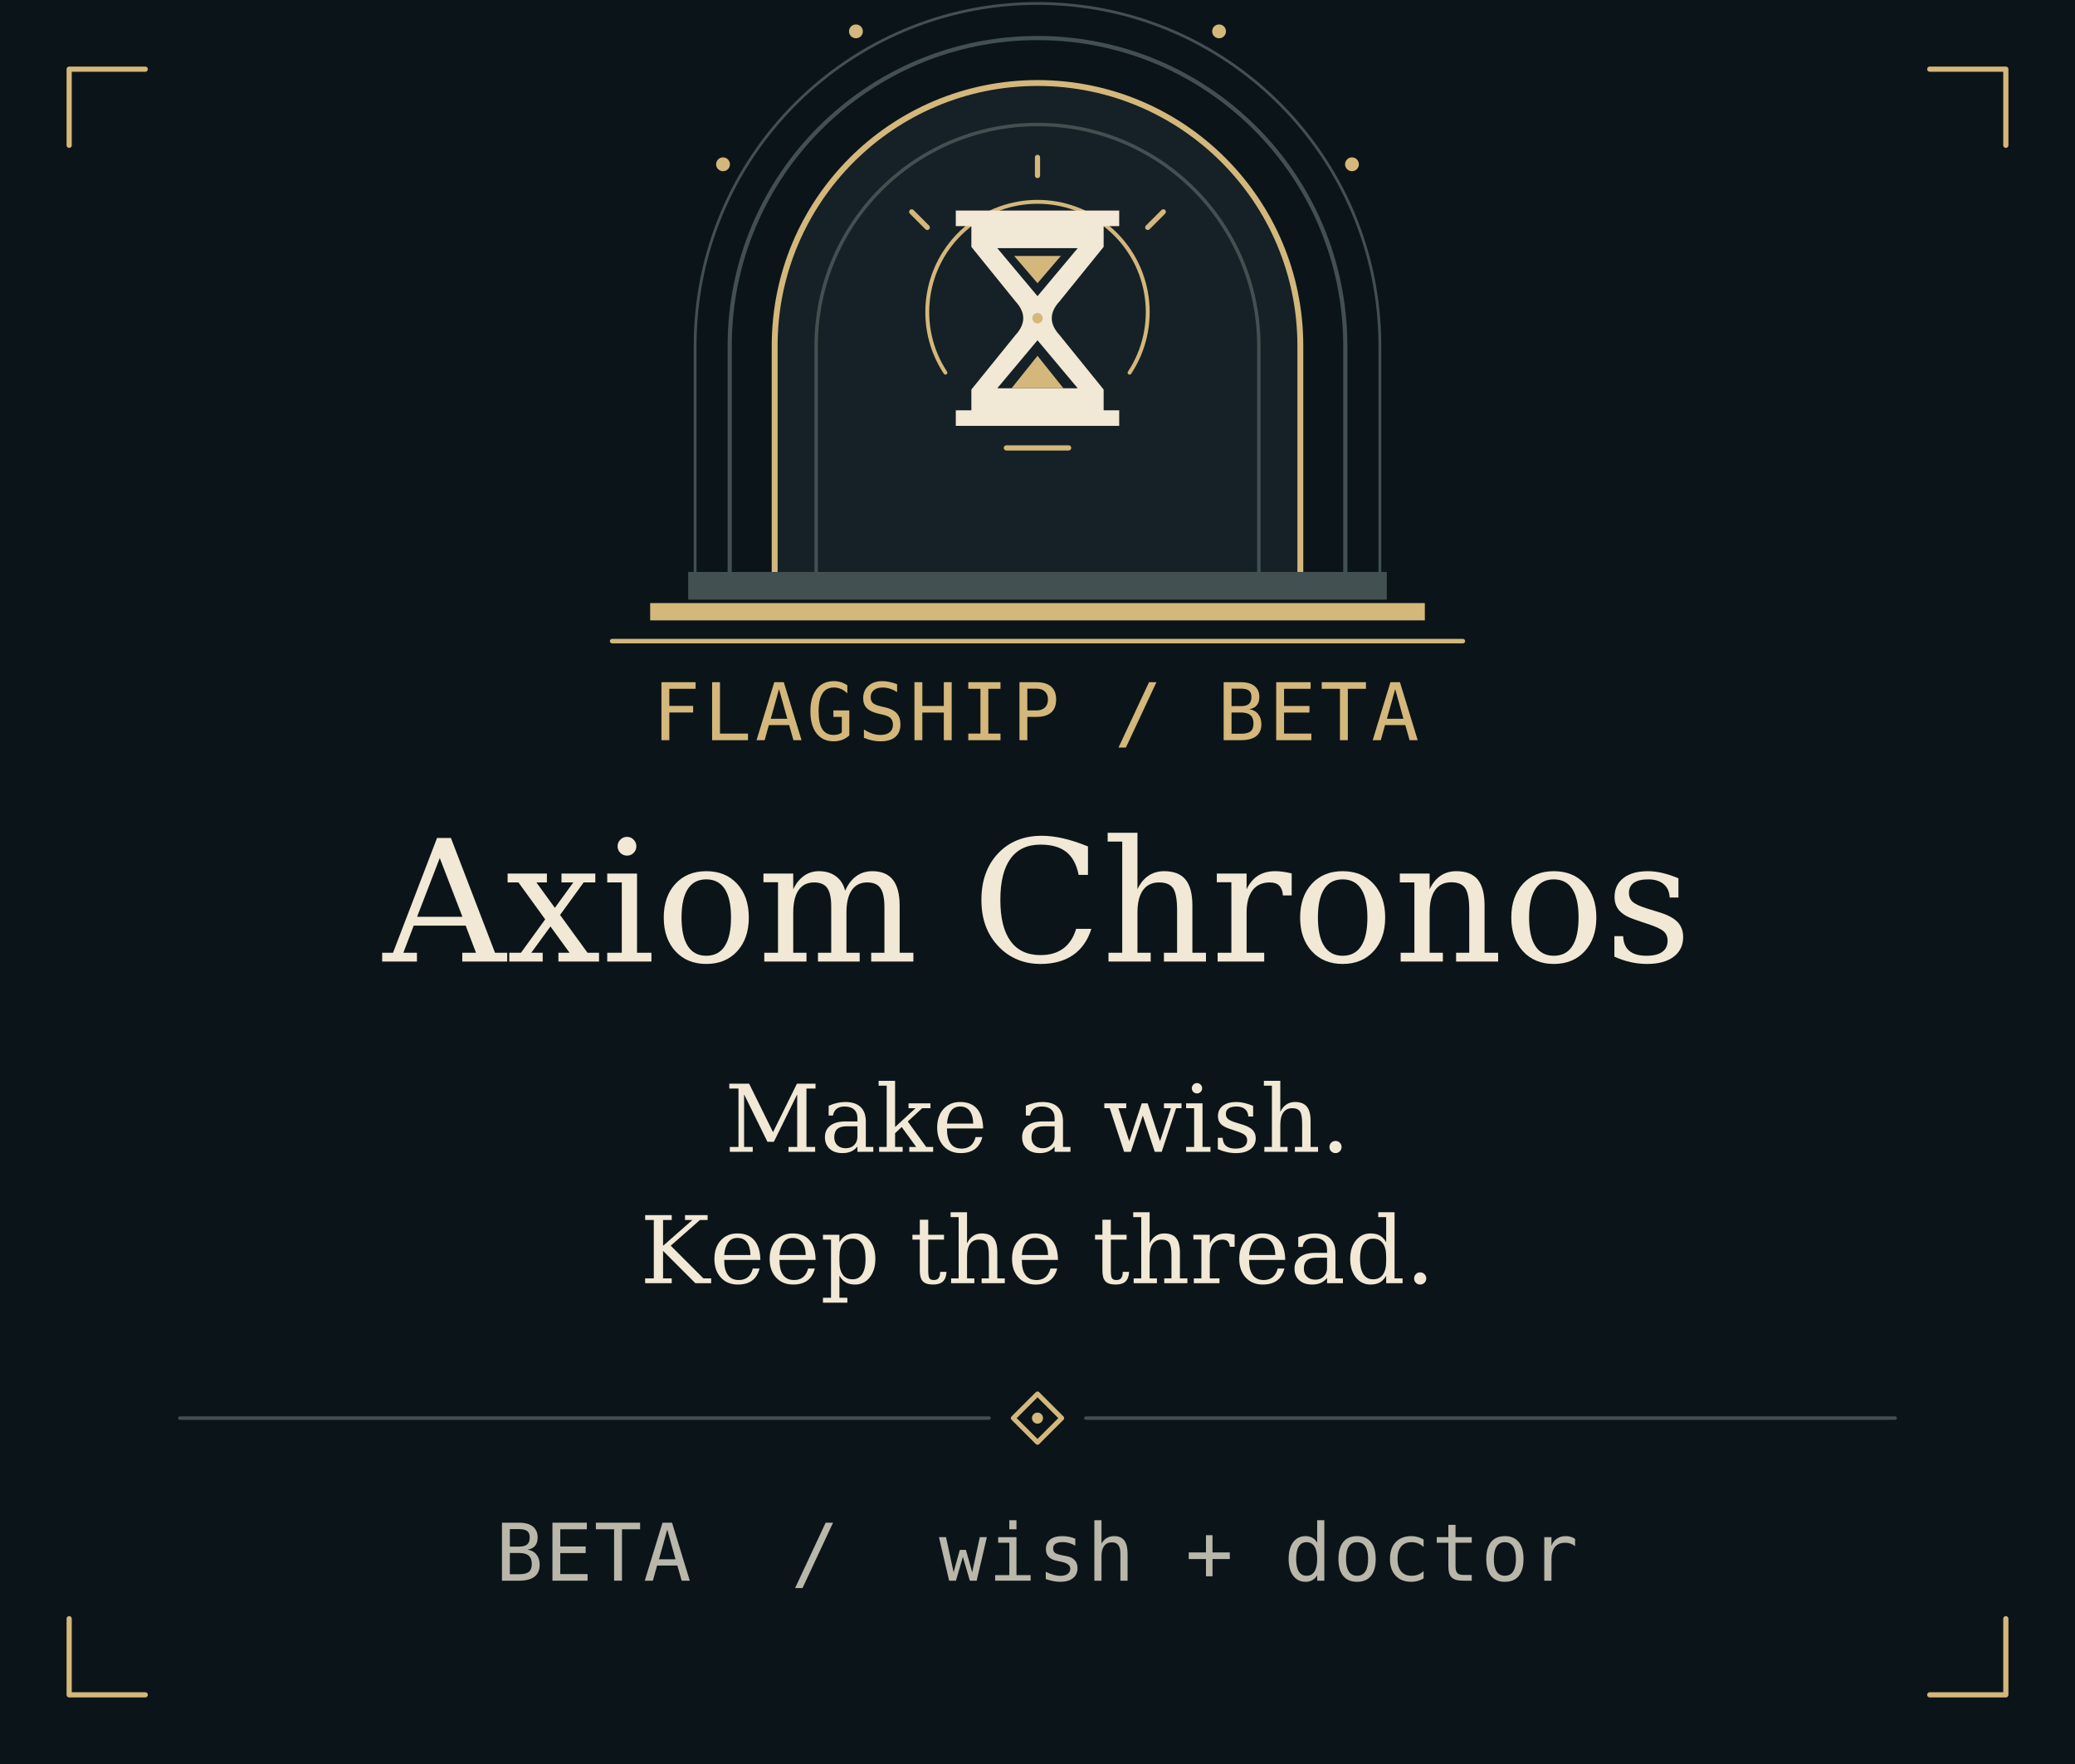
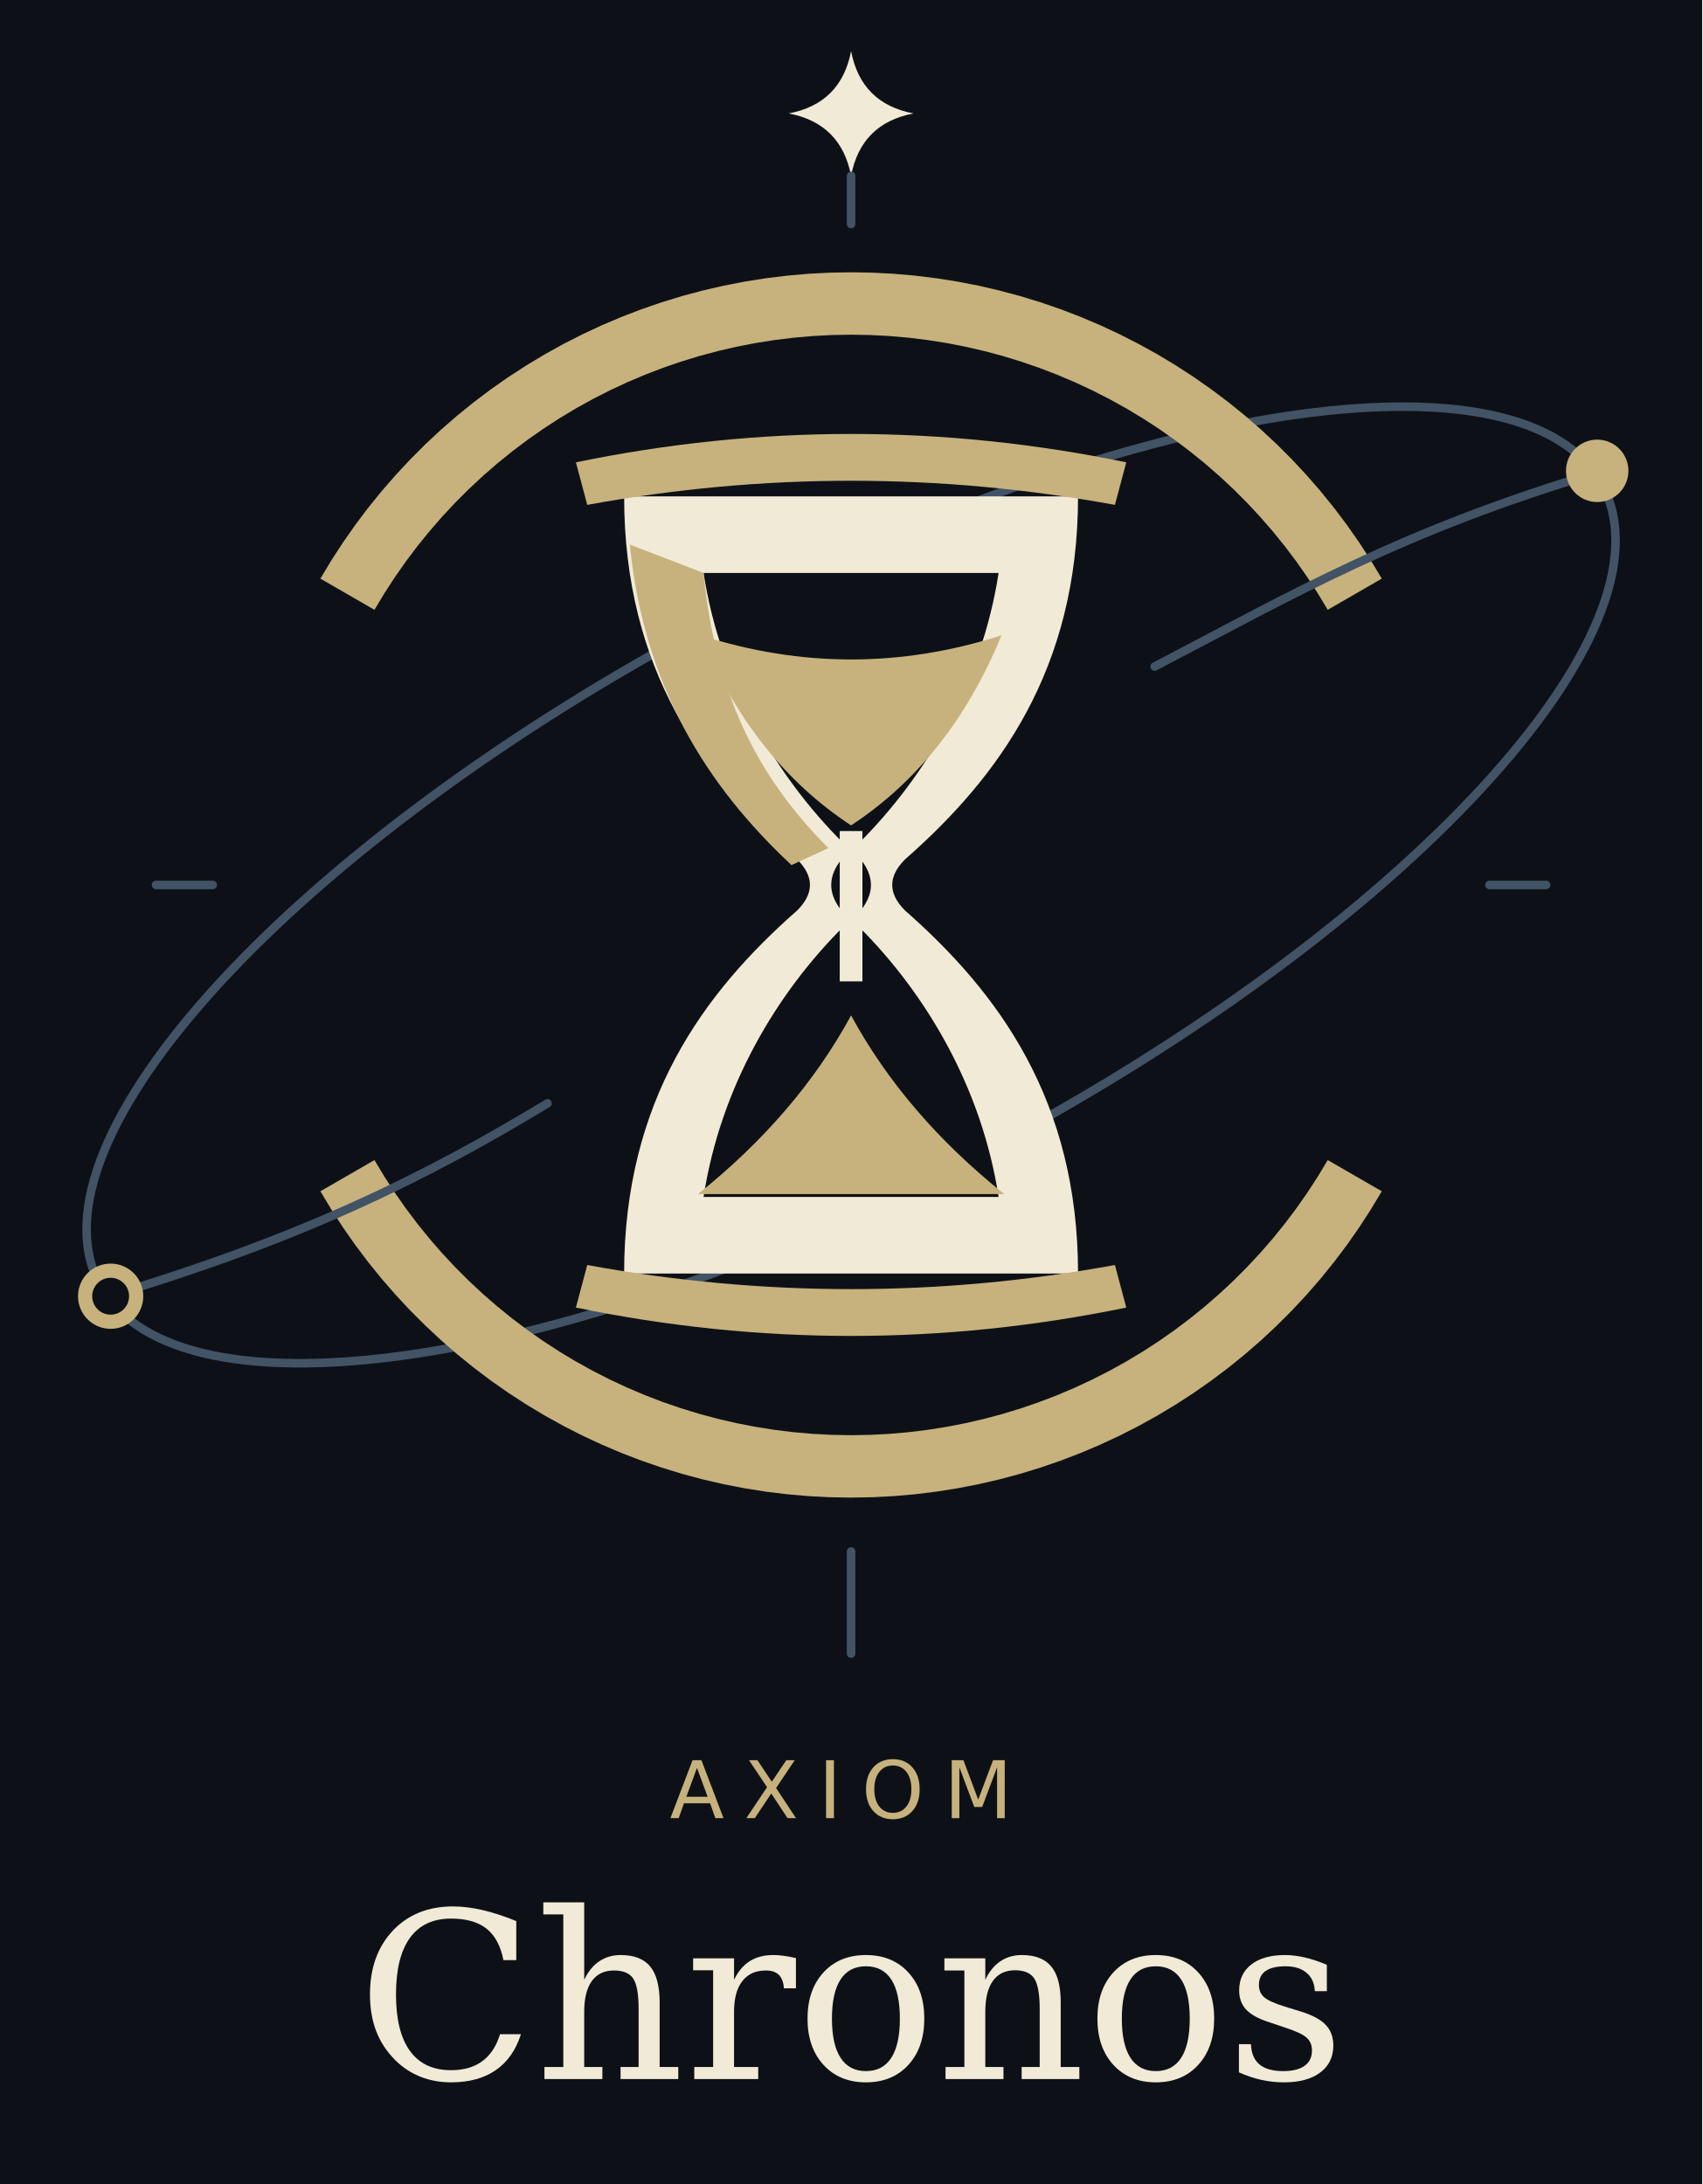
- <svg xmlns="http://www.w3.org/2000/svg" width="600" height="510" viewBox="0 0 600 510" role="img" aria-labelledby="title desc">
-   <rect x="0" y="0" width="600" height="510" rx="0" fill="#0B1519" />
-   <path d="M20 42V20H42" fill="none" stroke="#D4B77B" stroke-width="1.5" stroke-linecap="round" stroke-linejoin="round" />
-   <path d="M580 42V20H558" fill="none" stroke="#D4B77B" stroke-width="1.5" stroke-linecap="round" stroke-linejoin="round" />
-   <path d="M20 468V490H42" fill="none" stroke="#D4B77B" stroke-width="1.5" stroke-linecap="round" stroke-linejoin="round" />
-   <path d="M580 468V490H558" fill="none" stroke="#D4B77B" stroke-width="1.5" stroke-linecap="round" stroke-linejoin="round" />
-   <path d="M224 165.36V100A76 76 0 0 1 376 100V165.36Z" fill="#152126" />
-   <path d="M224 165.36V100A76 76 0 0 1 376 100V165.36" fill="none" stroke="#D4B77B" stroke-width="1.7" stroke-linecap="round" stroke-linejoin="round" />
-   <path d="M211 165.36V100A89 89 0 0 1 389 100V165.36" fill="none" stroke="#435052" stroke-width="1.2" stroke-linecap="round" stroke-linejoin="round" />
-   <path d="M201 165.36V100A99 99 0 0 1 399 100V165.36" fill="none" stroke="#435052" stroke-width="0.8" stroke-linecap="round" stroke-linejoin="round" />
-   <path d="M236 165.36V100A64 64 0 0 1 364 100V165.36" fill="none" stroke="#435052" stroke-width="1" stroke-linecap="round" stroke-linejoin="round" />
-   <path d="M199 165.36H401V173.36H199Z" fill="#435052" />
-   <path d="M188 174.36H412V179.36H188Z" fill="#D4B77B" />
-   <path d="M177 185.36H423" fill="none" stroke="#D4B77B" stroke-width="1.3" stroke-linecap="round" stroke-linejoin="round" />
-   <circle cx="209.067" cy="47.5" r="2" fill="#D4B77B" />
-   <circle cx="247.5" cy="9.067" r="2" fill="#D4B77B" />
-   <circle cx="300.0" cy="-5.0" r="2" fill="#D4B77B" />
-   <circle cx="352.5" cy="9.067" r="2" fill="#D4B77B" />
-   <circle cx="390.933" cy="47.5" r="2" fill="#D4B77B" />
-   <g transform="translate(252 44) scale(0.375)">
-     <path d="M57 170A85 85 0 1 1 199 170" fill="none" stroke="#D4B77B" stroke-width="3" stroke-linecap="round" stroke-linejoin="round" />
-     <path d="M128 18V4M43 58 31 46M213 58 225 46" fill="none" stroke="#D4B77B" stroke-width="4" stroke-linecap="round" stroke-linejoin="round" />
-     <path d="M77 52H179V73L145 115Q133 128 145 141L179 183V204H77V183L111 141Q123 128 111 115L77 73Z M97 74 128 111 159 74Z M128 145 97 182H159Z" fill="#F1E8D5" fill-rule="evenodd" />
-     <path d="M65 45H191V57H65Z M65 199H191V211H65Z" fill="#F1E8D5" />
-     <path d="M110 80H146L128 101Z M108 182 128 157 148 182Z" fill="#D4B77B" />
-     <path d="M104 228H152" fill="none" stroke="#D4B77B" stroke-width="4" stroke-linecap="round" stroke-linejoin="round" />
-     <circle cx="128" cy="128" r="4" fill="#D4B77B" />
+ <svg xmlns="http://www.w3.org/2000/svg" width="600" height="770" viewBox="0 0 600 770" role="img" aria-labelledby="title desc">
+   <rect x="0" y="0" width="600" height="770" rx="0" fill="#0d1117" />
+   <g transform="translate(-300 12)">
+     <ellipse cx="600" cy="300" rx="300" ry="105" fill="none" stroke="#425366" stroke-width="3" transform="rotate(-28 600 300)" />
+     <path d="M412.939 192.000L416.822 185.537L420.928 179.214L425.252 173.038L429.790 167.017L434.534 161.158L439.481 155.468L444.623 149.954L449.954 144.623L455.468 139.481L461.158 134.534L467.017 129.790L473.038 125.252L479.214 120.928L485.537 116.822L492.000 112.939L498.594 109.283L505.312 105.860L512.145 102.674L519.085 99.728L526.124 97.026L533.252 94.572L540.462 92.367L547.745 90.416L555.091 88.720L562.492 87.282L569.939 86.102L577.422 85.183L584.933 84.526L592.462 84.132L600.000 84.000L607.538 84.132L615.067 84.526L622.578 85.183L630.061 86.102L637.508 87.282L644.909 88.720L652.255 90.416L659.538 92.367L666.748 94.572L673.876 97.026L680.915 99.728L687.855 102.674L694.688 105.860L701.406 109.283L708.000 112.939L714.463 116.822L720.786 120.928L726.962 125.252L732.983 129.790L738.842 134.534L744.532 139.481L750.046 144.623L755.377 149.954L760.519 155.468L765.466 161.158L770.210 167.017L774.748 173.038L779.072 179.214L783.178 185.537L787.061 192.000L768.009 203.000L764.521 197.196L760.833 191.517L756.949 185.970L752.874 180.562L748.613 175.299L744.170 170.189L739.552 165.236L734.764 160.448L729.811 155.830L724.701 151.387L719.438 147.126L714.030 143.051L708.483 139.167L702.804 135.479L697.000 131.991L691.077 128.708L685.044 125.634L678.907 122.772L672.674 120.126L666.352 117.700L659.949 115.495L653.474 113.515L646.933 111.763L640.335 110.239L633.688 108.947L627.000 107.888L620.279 107.063L613.533 106.473L606.771 106.118L600.000 106.000L593.229 106.118L586.467 106.473L579.721 107.063L573.000 107.888L566.312 108.947L559.665 110.239L553.067 111.763L546.526 113.515L540.051 115.495L533.648 117.700L527.326 120.126L521.093 122.772L514.956 125.634L508.923 128.708L503.000 131.991L497.196 135.479L491.517 139.167L485.970 143.051L480.562 147.126L475.299 151.387L470.189 155.830L465.236 160.448L460.448 165.236L455.830 170.189L451.387 175.299L447.126 180.562L443.051 185.970L439.167 191.517L435.479 197.196L431.991 203.000Z" fill="#c7b27d" />
+     <path d="M787.061 408.000L783.178 414.463L779.072 420.786L774.748 426.962L770.210 432.983L765.466 438.842L760.519 444.532L755.377 450.046L750.046 455.377L744.532 460.519L738.842 465.466L732.983 470.210L726.962 474.748L720.786 479.072L714.463 483.178L708.000 487.061L701.406 490.717L694.688 494.140L687.855 497.326L680.915 500.272L673.876 502.974L666.748 505.428L659.538 507.633L652.255 509.584L644.909 511.280L637.508 512.718L630.061 513.898L622.578 514.817L615.067 515.474L607.538 515.868L600.000 516.000L592.462 515.868L584.933 515.474L577.422 514.817L569.939 513.898L562.492 512.718L555.091 511.280L547.745 509.584L540.462 507.633L533.252 505.428L526.124 502.974L519.085 500.272L512.145 497.326L505.312 494.140L498.594 490.717L492.000 487.061L485.537 483.178L479.214 479.072L473.038 474.748L467.017 470.210L461.158 465.466L455.468 460.519L449.954 455.377L444.623 450.046L439.481 444.532L434.534 438.842L429.790 432.983L425.252 426.962L420.928 420.786L416.822 414.463L412.939 408.000L431.991 397.000L435.479 402.804L439.167 408.483L443.051 414.030L447.126 419.438L451.387 424.701L455.830 429.811L460.448 434.764L465.236 439.552L470.189 444.170L475.299 448.613L480.562 452.874L485.970 456.949L491.517 460.833L497.196 464.521L503.000 468.009L508.923 471.292L514.956 474.366L521.093 477.228L527.326 479.874L533.648 482.300L540.051 484.505L546.526 486.485L553.067 488.237L559.665 489.761L566.312 491.053L573.000 492.112L579.721 492.937L586.467 493.527L593.229 493.882L600.000 494.000L606.771 493.882L613.533 493.527L620.279 492.937L627.000 492.112L633.688 491.053L640.335 489.761L646.933 488.237L653.474 486.485L659.949 484.505L666.352 482.300L672.674 479.874L678.907 477.228L685.044 474.366L691.077 471.292L697.000 468.009L702.804 464.521L708.483 460.833L714.030 456.949L719.438 452.874L724.701 448.613L729.811 444.170L734.764 439.552L739.552 434.764L744.170 429.811L748.613 424.701L752.874 419.438L756.949 414.030L760.833 408.483L764.521 402.804L768.009 397.000Z" fill="#c7b27d" />
+     <path d="M355 300H375 M825 300H845" fill="none" stroke="#425366" stroke-width="3" stroke-linecap="round" stroke-linejoin="round" />
+     <path d="M520 163 C520 224 548 262 581 291 Q590 300 581 309 C548 338 520 376 520 437 L680 437 C680 376 652 338 619 309 Q610 300 619 291 C652 262 680 224 680 163Z" fill="#f1ead6" />
+     <path d="M548 190 C554 229 574 262 597 285 Q617 300 597 315 C574 338 554 371 548 410 H652 C646 371 626 338 603 315 Q583 300 603 285 C626 262 646 229 652 190Z" fill="#0d1117" />
+     <path d="M547 212 Q600 229 653 212 Q635 256 600 279 Q565 256 547 212Z" fill="#c7b27d" />
+     <path d="M546 409 Q581 381 600 346 Q619 381 654 409Z" fill="#c7b27d" />
+     <path d="M596 281H604V334H596Z" fill="#f1ead6" />
+     <path d="M522 180 C527 230 549 265 579 293 L592 287 C566 261 552 231 548 190Z" fill="#c7b27d" />
+     <path d="M503 151 Q600 131 697 151 L693 166 Q600 149 507 166Z" fill="#c7b27d" />
+     <path d="M503 449 Q600 469 697 449 L693 434 Q600 451 507 434Z" fill="#c7b27d" />
+     <path d="M335 446 C406 425 450 403 493 377 M707 223 C755 198 794 175 865 154" fill="none" stroke="#425366" stroke-width="3" stroke-linecap="round" stroke-linejoin="round" />
+     <circle cx="339" cy="445" r="9" fill="#0d1117" stroke="#c7b27d" stroke-width="5" />
+     <circle cx="863" cy="154" r="11" fill="#c7b27d" />
+     <path d="M600 6Q603.52 24.48 622 28Q603.52 31.52 600 50Q596.48 31.52 578 28Q596.48 24.48 600 6Z" fill="#f1ead6" />
+     <path d="M600 50V67 M600 535V571" fill="none" stroke="#425366" stroke-width="3" stroke-linecap="round" stroke-linejoin="round" />
  </g>
-   <g fill="#D4B77B" aria-label="FLAGSHIP / BETA">
-     <path d="M233 1493H1112V1323H436V883H1049V713H436V0H233Z" transform="translate(188.646 214) scale(0.01123047 -0.01123047)" />
-     <path d="M215 1493H418V170H1139V0H215Z" transform="translate(203.493 214) scale(0.01123047 -0.01123047)" />
-     <path d="M616 1315 403 551H829ZM494 1493H739L1196 0H987L877 389H354L246 0H37Z" transform="translate(218.341 214) scale(0.01123047 -0.01123047)" />
-     <path d="M1104 123Q1023 48 921.5 9.5Q820 -29 702 -29Q418 -29 260.0 174.5Q102 378 102 745Q102 1111 262.0 1315.5Q422 1520 707 1520Q801 1520 887.0 1493.5Q973 1467 1053 1413V1206Q972 1283 887.0 1319.5Q802 1356 707 1356Q510 1356 411.5 1203.5Q313 1051 313 745Q313 434 408.5 284.5Q504 135 702 135Q769 135 819.5 150.5Q870 166 911 199V600H694V766H1104Z" transform="translate(233.188 214) scale(0.01123047 -0.01123047)" />
-     <path d="M1012 1442V1237Q920 1296 827.5 1326.0Q735 1356 641 1356Q498 1356 415.0 1289.5Q332 1223 332 1110Q332 1011 386.5 959.0Q441 907 590 872L696 848Q906 799 1002.0 694.0Q1098 589 1098 408Q1098 195 966.0 83.0Q834 -29 582 -29Q477 -29 371.0 -6.5Q265 16 158 61V276Q273 203 375.5 169.0Q478 135 582 135Q735 135 820.0 203.5Q905 272 905 395Q905 507 846.5 566.0Q788 625 643 657L535 682Q327 729 233.0 824.0Q139 919 139 1079Q139 1279 273.5 1399.5Q408 1520 631 1520Q717 1520 812.0 1500.5Q907 1481 1012 1442Z" transform="translate(248.035 214) scale(0.01123047 -0.01123047)" />
-     <path d="M137 1493H340V881H893V1493H1096V0H893V711H340V0H137Z" transform="translate(262.882 214) scale(0.01123047 -0.01123047)" />
-     <path d="M201 1493H1030V1323H717V170H1030V0H201V170H514V1323H201Z" transform="translate(277.729 214) scale(0.01123047 -0.01123047)" />
-     <path d="M399 1327V766H633Q773 766 851.5 840.0Q930 914 930 1047Q930 1180 852.0 1253.5Q774 1327 633 1327ZM197 1493H633Q883 1493 1012.0 1379.5Q1141 1266 1141 1047Q1141 826 1012.5 713.0Q884 600 633 600H399V0H197Z" transform="translate(292.576 214) scale(0.01123047 -0.01123047)" />
-     <path d="M889 1493H1079L293 -190H102Z" transform="translate(322.271 214) scale(0.01123047 -0.01123047)" />
-     <path d="M369 713V166H608Q784 166 859.0 227.5Q934 289 934 430Q934 576 855.0 644.5Q776 713 608 713ZM369 1327V877H604Q750 877 815.5 933.0Q881 989 881 1114Q881 1227 816.5 1277.0Q752 1327 604 1327ZM166 1493H608Q837 1493 961.0 1394.0Q1085 1295 1085 1114Q1085 977 1019.5 898.0Q954 819 823 799Q970 777 1053.5 673.5Q1137 570 1137 410Q1137 207 1004.0 103.5Q871 0 608 0H166Z" transform="translate(351.965 214) scale(0.01123047 -0.01123047)" />
-     <path d="M197 1493H1083V1323H399V881H1053V711H399V170H1102V0H197Z" transform="translate(366.812 214) scale(0.01123047 -0.01123047)" />
-     <path d="M47 1493H1186V1323H719V0H516V1323H47Z" transform="translate(381.659 214) scale(0.01123047 -0.01123047)" />
-     <path d="M616 1315 403 551H829ZM494 1493H739L1196 0H987L877 389H354L246 0H37Z" transform="translate(396.507 214) scale(0.01123047 -0.01123047)" />
+   <g fill="#c7b27d" aria-label="AXIOM">
+     <path d="M700 1294 426 551H975ZM586 1493H815L1384 0H1174L1038 383H365L229 0H16Z" transform="translate(236.104 641) scale(0.01367188 -0.01367188)" />
+     <path d="M129 1493H346L717 938L1090 1493H1307L827 776L1339 0H1122L702 635L279 0H61L594 797Z" transform="translate(262.259 641) scale(0.01367188 -0.01367188)" />
+     <path d="M201 1493H403V0H201Z" transform="translate(288.440 641) scale(0.01367188 -0.01367188)" />
+     <path d="M807 1356Q587 1356 457.5 1192.0Q328 1028 328 745Q328 463 457.5 299.0Q587 135 807 135Q1027 135 1155.5 299.0Q1284 463 1284 745Q1284 1028 1155.5 1192.0Q1027 1356 807 1356ZM807 1520Q1121 1520 1309.0 1309.5Q1497 1099 1497 745Q1497 392 1309.0 181.5Q1121 -29 807 -29Q492 -29 303.5 181.0Q115 391 115 745Q115 1099 303.5 1309.5Q492 1520 807 1520Z" transform="translate(303.698 641) scale(0.01367188 -0.01367188)" />
+     <path d="M201 1493H502L883 477L1266 1493H1567V0H1370V1311L985 287H782L397 1311V0H201Z" transform="translate(332.737 641) scale(0.01367188 -0.01367188)" />
  </g>
-   <g fill="#F1E8D5" aria-label="Axiom Chronos">
-     <path d="M410 541H958L684 1251ZM-12 0V106H119L651 1493H819L1352 106H1499V0H956V106H1122L997 434H369L244 106H408V0Z" transform="translate(110.795 278) scale(0.02392578 -0.02392578)" />
-     <path d="M596 649 819 956H676V1063H1085V956H944L659 563L991 106H1130V0H639V106H774L543 424L311 106H449V0H45V106H186L479 510L156 956H25V1063H500V956H373Z" transform="translate(146.181 278) scale(0.02392578 -0.02392578)" />
-     <path d="M199 1393Q199 1439 232.5 1473.0Q266 1507 313 1507Q359 1507 392.5 1473.0Q426 1439 426 1393Q426 1346 393.0 1313.0Q360 1280 313 1280Q266 1280 232.5 1313.0Q199 1346 199 1393ZM434 106H608V0H74V106H250V956H74V1063H434Z" transform="translate(173.815 278) scale(0.02392578 -0.02392578)" />
-     <path d="M616 70Q764 70 839.5 187.0Q915 304 915 532Q915 760 839.5 876.5Q764 993 616 993Q468 993 392.5 876.5Q317 760 317 532Q317 304 393.0 187.0Q469 70 616 70ZM616 -29Q384 -29 243.0 124.5Q102 278 102 532Q102 786 242.5 939.0Q383 1092 616 1092Q849 1092 989.5 939.0Q1130 786 1130 532Q1130 278 989.5 124.5Q849 -29 616 -29Z" transform="translate(189.487 278) scale(0.02392578 -0.02392578)" />
-     <path d="M1061 856Q1114 973 1196.5 1032.5Q1279 1092 1389 1092Q1556 1092 1638.0 988.5Q1720 885 1720 676V106H1886V0H1376V106H1536V655Q1536 818 1488.0 887.0Q1440 956 1329 956Q1206 956 1141.5 863.0Q1077 770 1077 592V106H1237V0H733V106H893V662Q893 821 845.0 888.5Q797 956 686 956Q563 956 498.5 863.0Q434 770 434 592V106H594V0H84V106H250V958H74V1063H434V874Q485 980 564.0 1036.0Q643 1092 743 1092Q867 1092 950.0 1030.5Q1033 969 1061 856Z" transform="translate(218.987 278) scale(0.02392578 -0.02392578)" />
-     <path d="M1444 395Q1378 186 1222.5 78.5Q1067 -29 829 -29Q683 -29 558.0 21.0Q433 71 336 168Q224 280 169.5 422.5Q115 565 115 745Q115 1093 316.0 1306.5Q517 1520 846 1520Q968 1520 1106.0 1488.0Q1244 1456 1403 1391V1047H1290Q1253 1235 1141.5 1324.0Q1030 1413 829 1413Q590 1413 467.0 1243.5Q344 1074 344 745Q344 417 467.0 247.5Q590 78 829 78Q996 78 1104.0 157.5Q1212 237 1260 395Z" transform="translate(281.027 278) scale(0.02392578 -0.02392578)" />
-     <path d="M84 0V106H250V1450H74V1556H434V874Q485 982 566.5 1037.0Q648 1092 756 1092Q932 1092 1015.0 991.0Q1098 890 1098 676V106H1262V0H754V106H913V618Q913 813 865.5 884.5Q818 956 696 956Q568 956 501.0 863.0Q434 770 434 592V106H594V0Z" transform="translate(318.519 278) scale(0.02392578 -0.02392578)" />
-     <path d="M979 1065V799H873Q868 878 829.0 917.0Q790 956 715 956Q579 956 506.5 862.0Q434 768 434 592V106H647V0H84V106H250V958H74V1063H434V874Q488 985 573.0 1038.5Q658 1092 780 1092Q825 1092 874.5 1085.0Q924 1078 979 1065Z" transform="translate(350.077 278) scale(0.02392578 -0.02392578)" />
-     <path d="M616 70Q764 70 839.5 187.0Q915 304 915 532Q915 760 839.5 876.5Q764 993 616 993Q468 993 392.5 876.5Q317 760 317 532Q317 304 393.0 187.0Q469 70 616 70ZM616 -29Q384 -29 243.0 124.5Q102 278 102 532Q102 786 242.5 939.0Q383 1092 616 1092Q849 1092 989.5 939.0Q1130 786 1130 532Q1130 278 989.5 124.5Q849 -29 616 -29Z" transform="translate(373.500 278) scale(0.02392578 -0.02392578)" />
-     <path d="M84 0V106H250V956H74V1063H434V874Q485 982 566.5 1037.0Q648 1092 756 1092Q932 1092 1015.0 991.0Q1098 890 1098 676V106H1262V0H754V106H913V618Q913 813 865.0 885.5Q817 958 696 958Q568 958 501.0 864.5Q434 771 434 592V106H594V0Z" transform="translate(403.000 278) scale(0.02392578 -0.02392578)" />
-     <path d="M616 70Q764 70 839.5 187.0Q915 304 915 532Q915 760 839.5 876.5Q764 993 616 993Q468 993 392.5 876.5Q317 760 317 532Q317 304 393.0 187.0Q469 70 616 70ZM616 -29Q384 -29 243.0 124.5Q102 278 102 532Q102 786 242.5 939.0Q383 1092 616 1092Q849 1092 989.5 939.0Q1130 786 1130 532Q1130 278 989.5 124.5Q849 -29 616 -29Z" transform="translate(434.559 278) scale(0.02392578 -0.02392578)" />
-     <path d="M115 59V307H221Q225 188 295.5 129.0Q366 70 504 70Q628 70 693.0 116.5Q758 163 758 252Q758 322 710.5 365.0Q663 408 510 457L377 502Q240 546 178.5 612.0Q117 678 117 780Q117 926 224.0 1009.0Q331 1092 520 1092Q604 1092 697.0 1070.0Q790 1048 889 1006V774H783Q779 877 711.0 935.0Q643 993 526 993Q410 993 350.5 952.0Q291 911 291 829Q291 762 336.0 721.5Q381 681 516 639L662 594Q813 547 879.5 476.5Q946 406 946 295Q946 144 830.5 57.5Q715 -29 512 -29Q409 -29 311.0 -7.0Q213 15 115 59Z" transform="translate(464.059 278) scale(0.02392578 -0.02392578)" />
-   </g>
-   <g fill="#F1E8D5" aria-label="Make a wish.">
-     <path d="M113 0V106H303V1386H102V1493H537L1061 430L1585 1493H1993V1386H1794V106H1985V0H1401V106H1591V1260L1079 219H938L426 1260V106H616V0Z" transform="translate(209.541 333) scale(0.01318359 -0.01318359)" />
-     <path d="M815 334V559H578Q441 559 374.0 500.0Q307 441 307 319Q307 208 375.0 143.0Q443 78 559 78Q674 78 744.5 149.0Q815 220 815 334ZM999 664V106H1163V0H815V115Q754 41 674.0 6.0Q594 -29 487 -29Q310 -29 206.0 65.0Q102 159 102 319Q102 484 221.0 575.0Q340 666 557 666H815V739Q815 860 741.5 926.5Q668 993 535 993Q425 993 360.0 943.0Q295 893 279 795H184V1010Q280 1051 370.5 1071.5Q461 1092 547 1092Q768 1092 883.5 982.5Q999 873 999 664Z" transform="translate(237.187 333) scale(0.01318359 -0.01318359)" />
-     <path d="M586 0H70V106H236V1450H59V1556H420V543L868 956H715V1063H1196V956H1014L698 664L1102 106H1255V0H731V106H883L565 543L420 408V106H586Z" transform="translate(253.284 333) scale(0.01318359 -0.01318359)" />
-     <path d="M1110 512H317V504Q317 289 398.0 179.5Q479 70 637 70Q758 70 835.5 133.5Q913 197 944 322H1092Q1048 147 929.5 59.0Q811 -29 618 -29Q385 -29 243.5 124.5Q102 278 102 532Q102 784 241.0 938.0Q380 1092 606 1092Q847 1092 976.0 943.5Q1105 795 1110 512ZM893 618Q887 804 814.5 898.5Q742 993 606 993Q479 993 406.0 898.0Q333 803 317 618Z" transform="translate(269.645 333) scale(0.01318359 -0.01318359)" />
-     <path d="M815 334V559H578Q441 559 374.0 500.0Q307 441 307 319Q307 208 375.0 143.0Q443 78 559 78Q674 78 744.5 149.0Q815 220 815 334ZM999 664V106H1163V0H815V115Q754 41 674.0 6.0Q594 -29 487 -29Q310 -29 206.0 65.0Q102 159 102 319Q102 484 221.0 575.0Q340 666 557 666H815V739Q815 860 741.5 926.5Q668 993 535 993Q425 993 360.0 943.0Q295 893 279 795H184V1010Q280 1051 370.5 1071.5Q461 1092 547 1092Q768 1092 883.5 982.5Q999 873 999 664Z" transform="translate(294.206 333) scale(0.01318359 -0.01318359)" />
-     <path d="M983 1063 1255 233 1495 956H1341V1063H1726V956H1608L1292 0H1139L877 795L614 0H467L152 956H33V1063H514V956H342L580 233L854 1063Z" transform="translate(318.885 333) scale(0.01318359 -0.01318359)" />
-     <path d="M199 1393Q199 1439 232.5 1473.0Q266 1507 313 1507Q359 1507 392.5 1473.0Q426 1439 426 1393Q426 1346 393.0 1313.0Q360 1280 313 1280Q266 1280 232.5 1313.0Q199 1346 199 1393ZM434 106H608V0H74V106H250V956H74V1063H434Z" transform="translate(341.996 333) scale(0.01318359 -0.01318359)" />
-     <path d="M115 59V307H221Q225 188 295.5 129.0Q366 70 504 70Q628 70 693.0 116.5Q758 163 758 252Q758 322 710.5 365.0Q663 408 510 457L377 502Q240 546 178.5 612.0Q117 678 117 780Q117 926 224.0 1009.0Q331 1092 520 1092Q604 1092 697.0 1070.0Q790 1048 889 1006V774H783Q779 877 711.0 935.0Q643 993 526 993Q410 993 350.5 952.0Q291 911 291 829Q291 762 336.0 721.5Q381 681 516 639L662 594Q813 547 879.5 476.5Q946 406 946 295Q946 144 830.5 57.5Q715 -29 512 -29Q409 -29 311.0 -7.0Q213 15 115 59Z" transform="translate(350.632 333) scale(0.01318359 -0.01318359)" />
-     <path d="M84 0V106H250V1450H74V1556H434V874Q485 982 566.5 1037.0Q648 1092 756 1092Q932 1092 1015.0 991.0Q1098 890 1098 676V106H1262V0H754V106H913V618Q913 813 865.5 884.5Q818 956 696 956Q568 956 501.0 863.0Q434 770 434 592V106H594V0Z" transform="translate(364.488 333) scale(0.01318359 -0.01318359)" />
-     <path d="M193 104Q193 160 231.0 199.0Q269 238 326 238Q381 238 420.0 199.0Q459 160 459 104Q459 49 420.0 10.0Q381 -29 326 -29Q269 -29 231.0 9.5Q193 48 193 104Z" transform="translate(381.877 333) scale(0.01318359 -0.01318359)" />
-   </g>
-   <g fill="#F1E8D5" aria-label="Keep the thread.">
-     <path d="M113 0V106H303V1386H113V1493H696V1386H506V821L1149 1386H987V1493H1483V1386H1315L674 823L1391 106H1561V0H1214L506 709V106H696V0Z" transform="translate(185.059 371) scale(0.01318359 -0.01318359)" />
-     <path d="M1110 512H317V504Q317 289 398.0 179.5Q479 70 637 70Q758 70 835.5 133.5Q913 197 944 322H1092Q1048 147 929.5 59.0Q811 -29 618 -29Q385 -29 243.5 124.5Q102 278 102 532Q102 784 241.0 938.0Q380 1092 606 1092Q847 1092 976.0 943.5Q1105 795 1110 512ZM893 618Q887 804 814.5 898.5Q742 993 606 993Q479 993 406.0 898.0Q333 803 317 618Z" transform="translate(205.230 371) scale(0.01318359 -0.01318359)" />
-     <path d="M1110 512H317V504Q317 289 398.0 179.5Q479 70 637 70Q758 70 835.5 133.5Q913 197 944 322H1092Q1048 147 929.5 59.0Q811 -29 618 -29Q385 -29 243.5 124.5Q102 278 102 532Q102 784 241.0 938.0Q380 1092 606 1092Q847 1092 976.0 943.5Q1105 795 1110 512ZM893 618Q887 804 814.5 898.5Q742 993 606 993Q479 993 406.0 898.0Q333 803 317 618Z" transform="translate(221.208 371) scale(0.01318359 -0.01318359)" />
-     <path d="M420 584V479Q420 287 493.5 186.5Q567 86 707 86Q848 86 920.5 199.0Q993 312 993 532Q993 753 920.5 865.0Q848 977 707 977Q567 977 493.5 876.0Q420 775 420 584ZM236 956H59V1063H420V897Q474 997 557.5 1044.5Q641 1092 764 1092Q960 1092 1084.0 937.0Q1208 782 1208 532Q1208 282 1084.0 126.5Q960 -29 764 -29Q641 -29 557.5 18.5Q474 66 420 166V-319H594V-426H59V-319H236Z" transform="translate(237.187 371) scale(0.01318359 -0.01318359)" />
-     <path d="M221 956H59V1063H221V1393H406V1063H752V956H406V281Q406 146 432.0 108.0Q458 70 528 70Q600 70 633.0 112.5Q666 155 668 250H807Q799 105 728.0 38.0Q657 -29 512 -29Q353 -29 287.0 41.5Q221 112 221 281Z" transform="translate(263.053 371) scale(0.01318359 -0.01318359)" />
-     <path d="M84 0V106H250V1450H74V1556H434V874Q485 982 566.5 1037.0Q648 1092 756 1092Q932 1092 1015.0 991.0Q1098 890 1098 676V106H1262V0H754V106H913V618Q913 813 865.5 884.5Q818 956 696 956Q568 956 501.0 863.0Q434 770 434 592V106H594V0Z" transform="translate(273.903 371) scale(0.01318359 -0.01318359)" />
-     <path d="M1110 512H317V504Q317 289 398.0 179.5Q479 70 637 70Q758 70 835.5 133.5Q913 197 944 322H1092Q1048 147 929.5 59.0Q811 -29 618 -29Q385 -29 243.5 124.5Q102 278 102 532Q102 784 241.0 938.0Q380 1092 606 1092Q847 1092 976.0 943.5Q1105 795 1110 512ZM893 618Q887 804 814.5 898.5Q742 993 606 993Q479 993 406.0 898.0Q333 803 317 618Z" transform="translate(291.292 371) scale(0.01318359 -0.01318359)" />
-     <path d="M221 956H59V1063H221V1393H406V1063H752V956H406V281Q406 146 432.0 108.0Q458 70 528 70Q600 70 633.0 112.5Q666 155 668 250H807Q799 105 728.0 38.0Q657 -29 512 -29Q353 -29 287.0 41.5Q221 112 221 281Z" transform="translate(315.853 371) scale(0.01318359 -0.01318359)" />
-     <path d="M84 0V106H250V1450H74V1556H434V874Q485 982 566.5 1037.0Q648 1092 756 1092Q932 1092 1015.0 991.0Q1098 890 1098 676V106H1262V0H754V106H913V618Q913 813 865.5 884.5Q818 956 696 956Q568 956 501.0 863.0Q434 770 434 592V106H594V0Z" transform="translate(326.703 371) scale(0.01318359 -0.01318359)" />
-     <path d="M979 1065V799H873Q868 878 829.0 917.0Q790 956 715 956Q579 956 506.5 862.0Q434 768 434 592V106H647V0H84V106H250V958H74V1063H434V874Q488 985 573.0 1038.5Q658 1092 780 1092Q825 1092 874.5 1085.0Q924 1078 979 1065Z" transform="translate(344.093 371) scale(0.01318359 -0.01318359)" />
-     <path d="M1110 512H317V504Q317 289 398.0 179.5Q479 70 637 70Q758 70 835.5 133.5Q913 197 944 322H1092Q1048 147 929.5 59.0Q811 -29 618 -29Q385 -29 243.5 124.5Q102 278 102 532Q102 784 241.0 938.0Q380 1092 606 1092Q847 1092 976.0 943.5Q1105 795 1110 512ZM893 618Q887 804 814.5 898.5Q742 993 606 993Q479 993 406.0 898.0Q333 803 317 618Z" transform="translate(356.999 371) scale(0.01318359 -0.01318359)" />
-     <path d="M815 334V559H578Q441 559 374.0 500.0Q307 441 307 319Q307 208 375.0 143.0Q443 78 559 78Q674 78 744.5 149.0Q815 220 815 334ZM999 664V106H1163V0H815V115Q754 41 674.0 6.0Q594 -29 487 -29Q310 -29 206.0 65.0Q102 159 102 319Q102 484 221.0 575.0Q340 666 557 666H815V739Q815 860 741.5 926.5Q668 993 535 993Q425 993 360.0 943.0Q295 893 279 795H184V1010Q280 1051 370.5 1071.5Q461 1092 547 1092Q768 1092 883.5 982.5Q999 873 999 664Z" transform="translate(372.978 371) scale(0.01318359 -0.01318359)" />
-     <path d="M1075 106H1251V0H891V166Q837 66 753.5 18.5Q670 -29 547 -29Q351 -29 226.5 126.5Q102 282 102 532Q102 782 226.0 937.0Q350 1092 547 1092Q670 1092 753.5 1044.5Q837 997 891 897V1450H717V1556H1075ZM891 479V584Q891 775 817.5 876.0Q744 977 604 977Q462 977 389.5 865.0Q317 753 317 532Q317 312 389.5 199.0Q462 86 604 86Q744 86 817.5 186.5Q891 287 891 479Z" transform="translate(389.075 371) scale(0.01318359 -0.01318359)" />
-     <path d="M193 104Q193 160 231.0 199.0Q269 238 326 238Q381 238 420.0 199.0Q459 160 459 104Q459 49 420.0 10.0Q381 -29 326 -29Q269 -29 231.0 9.5Q193 48 193 104Z" transform="translate(406.359 371) scale(0.01318359 -0.01318359)" />
-   </g>
-   <path d="M52 410H286.0 M314.0 410H548" fill="none" stroke="#435052" stroke-width="1" stroke-linecap="round" stroke-linejoin="round" />
-   <path d="M300.0 403l7 7-7 7-7-7Z" fill="none" stroke="#D4B77B" stroke-width="1.4" stroke-linecap="round" stroke-linejoin="round" />
-   <circle cx="300.0" cy="410" r="1.6" fill="#D4B77B" />
-   <g fill="#B9B7AA" aria-label="BETA  /  wish + doctor">
-     <path d="M369 713V166H608Q784 166 859.0 227.5Q934 289 934 430Q934 576 855.0 644.5Q776 713 608 713ZM369 1327V877H604Q750 877 815.5 933.0Q881 989 881 1114Q881 1227 816.5 1277.0Q752 1327 604 1327ZM166 1493H608Q837 1493 961.0 1394.0Q1085 1295 1085 1114Q1085 977 1019.5 898.0Q954 819 823 799Q970 777 1053.5 673.5Q1137 570 1137 410Q1137 207 1004.0 103.5Q871 0 608 0H166Z" transform="translate(143.281 457) scale(0.01123047 -0.01123047)" />
-     <path d="M197 1493H1083V1323H399V881H1053V711H399V170H1102V0H197Z" transform="translate(157.528 457) scale(0.01123047 -0.01123047)" />
-     <path d="M47 1493H1186V1323H719V0H516V1323H47Z" transform="translate(171.775 457) scale(0.01123047 -0.01123047)" />
-     <path d="M616 1315 403 551H829ZM494 1493H739L1196 0H987L877 389H354L246 0H37Z" transform="translate(186.023 457) scale(0.01123047 -0.01123047)" />
-     <path d="M889 1493H1079L293 -190H102Z" transform="translate(228.764 457) scale(0.01123047 -0.01123047)" />
-     <path d="M0 1120H182L377 215L537 793H694L856 215L1051 1120H1233L971 0H795L616 614L438 0H262Z" transform="translate(271.506 457) scale(0.01123047 -0.01123047)" />
-     <path d="M256 1120H727V143H1092V0H178V143H543V977H256ZM543 1556H727V1323H543Z" transform="translate(285.753 457) scale(0.01123047 -0.01123047)" />
-     <path d="M973 1081V901Q894 947 814.0 970.0Q734 993 651 993Q526 993 464.5 952.5Q403 912 403 829Q403 754 449.0 717.0Q495 680 678 645L752 631Q889 605 959.5 527.0Q1030 449 1030 324Q1030 158 912.0 64.5Q794 -29 584 -29Q501 -29 410.0 -11.5Q319 6 213 41V231Q316 178 410.0 151.5Q504 125 588 125Q710 125 777.0 174.5Q844 224 844 313Q844 441 599 490L591 492L522 506Q363 537 290.0 610.5Q217 684 217 811Q217 972 326.0 1059.5Q435 1147 637 1147Q727 1147 810.0 1130.5Q893 1114 973 1081Z" transform="translate(300.000 457) scale(0.01123047 -0.01123047)" />
-     <path d="M1051 694V0H866V694Q866 845 813.0 916.0Q760 987 647 987Q518 987 448.5 895.5Q379 804 379 633V0H195V1556H379V952Q428 1048 512.0 1097.5Q596 1147 711 1147Q882 1147 966.5 1034.5Q1051 922 1051 694Z" transform="translate(314.247 457) scale(0.01123047 -0.01123047)" />
-     <path d="M700 1171V727H1145V557H700V113H532V557H88V727H532V1171Z" transform="translate(342.742 457) scale(0.01123047 -0.01123047)" />
-     <path d="M858 977V1556H1042V0H858V141Q812 58 735.5 14.5Q659 -29 559 -29Q356 -29 239.5 128.5Q123 286 123 563Q123 836 240.0 991.5Q357 1147 559 1147Q660 1147 737.0 1103.5Q814 1060 858 977ZM317 559Q317 345 385.0 236.0Q453 127 586 127Q719 127 788.5 237.0Q858 347 858 559Q858 772 788.5 881.5Q719 991 586 991Q453 991 385.0 882.0Q317 773 317 559Z" transform="translate(371.236 457) scale(0.01123047 -0.01123047)" />
-     <path d="M616 991Q476 991 404.0 882.0Q332 773 332 559Q332 346 404.0 236.5Q476 127 616 127Q757 127 829.0 236.5Q901 346 901 559Q901 773 829.0 882.0Q757 991 616 991ZM616 1147Q849 1147 972.5 996.0Q1096 845 1096 559Q1096 272 973.0 121.5Q850 -29 616 -29Q383 -29 260.0 121.5Q137 272 137 559Q137 845 260.0 996.0Q383 1147 616 1147Z" transform="translate(385.483 457) scale(0.01123047 -0.01123047)" />
-     <path d="M1061 57Q987 14 908.5 -7.5Q830 -29 748 -29Q488 -29 341.5 127.0Q195 283 195 559Q195 835 341.5 991.0Q488 1147 748 1147Q829 1147 906.0 1126.0Q983 1105 1061 1061V868Q988 933 914.5 962.0Q841 991 748 991Q575 991 482.0 879.0Q389 767 389 559Q389 352 482.5 239.5Q576 127 748 127Q844 127 920.0 156.5Q996 186 1061 248Z" transform="translate(399.730 457) scale(0.01123047 -0.01123047)" />
-     <path d="M614 1438V1120H1032V977H614V369Q614 245 661.0 196.0Q708 147 825 147H1032V0H807Q600 0 515.0 83.0Q430 166 430 369V977H131V1120H430V1438Z" transform="translate(413.977 457) scale(0.01123047 -0.01123047)" />
-     <path d="M616 991Q476 991 404.0 882.0Q332 773 332 559Q332 346 404.0 236.5Q476 127 616 127Q757 127 829.0 236.5Q901 346 901 559Q901 773 829.0 882.0Q757 991 616 991ZM616 1147Q849 1147 972.5 996.0Q1096 845 1096 559Q1096 272 973.0 121.5Q850 -29 616 -29Q383 -29 260.0 121.5Q137 272 137 559Q137 845 260.0 996.0Q383 1147 616 1147Z" transform="translate(428.225 457) scale(0.01123047 -0.01123047)" />
-     <path d="M1155 889Q1096 935 1035.0 956.0Q974 977 901 977Q729 977 638.0 869.0Q547 761 547 557V0H362V1120H547V901Q593 1020 688.5 1083.5Q784 1147 915 1147Q983 1147 1042.0 1130.0Q1101 1113 1155 1077Z" transform="translate(442.472 457) scale(0.01123047 -0.01123047)" />
+   <g fill="#f1ead6" aria-label="Chronos">
+     <path d="M1444 395Q1378 186 1222.5 78.5Q1067 -29 829 -29Q683 -29 558.0 21.0Q433 71 336 168Q224 280 169.5 422.5Q115 565 115 745Q115 1093 316.0 1306.5Q517 1520 846 1520Q968 1520 1106.0 1488.0Q1244 1456 1403 1391V1047H1290Q1253 1235 1141.5 1324.0Q1030 1413 829 1413Q590 1413 467.0 1243.5Q344 1074 344 745Q344 417 467.0 247.5Q590 78 829 78Q996 78 1104.0 157.5Q1212 237 1260 395Z" transform="translate(125.810 733) scale(0.04003906 -0.04003906)" />
+     <path d="M84 0V106H250V1450H74V1556H434V874Q485 982 566.5 1037.0Q648 1092 756 1092Q932 1092 1015.0 991.0Q1098 890 1098 676V106H1262V0H754V106H913V618Q913 813 865.5 884.5Q818 956 696 956Q568 956 501.0 863.0Q434 770 434 592V106H594V0Z" transform="translate(188.551 733) scale(0.04003906 -0.04003906)" />
+     <path d="M979 1065V799H873Q868 878 829.0 917.0Q790 956 715 956Q579 956 506.5 862.0Q434 768 434 592V106H647V0H84V106H250V958H74V1063H434V874Q488 985 573.0 1038.5Q658 1092 780 1092Q825 1092 874.5 1085.0Q924 1078 979 1065Z" transform="translate(241.363 733) scale(0.04003906 -0.04003906)" />
+     <path d="M616 70Q764 70 839.5 187.0Q915 304 915 532Q915 760 839.5 876.5Q764 993 616 993Q468 993 392.5 876.5Q317 760 317 532Q317 304 393.0 187.0Q469 70 616 70ZM616 -29Q384 -29 243.0 124.5Q102 278 102 532Q102 786 242.5 939.0Q383 1092 616 1092Q849 1092 989.5 939.0Q1130 786 1130 532Q1130 278 989.5 124.5Q849 -29 616 -29Z" transform="translate(280.561 733) scale(0.04003906 -0.04003906)" />
+     <path d="M84 0V106H250V956H74V1063H434V874Q485 982 566.5 1037.0Q648 1092 756 1092Q932 1092 1015.0 991.0Q1098 890 1098 676V106H1262V0H754V106H913V618Q913 813 865.0 885.5Q817 958 696 958Q568 958 501.0 864.5Q434 771 434 592V106H594V0Z" transform="translate(329.929 733) scale(0.04003906 -0.04003906)" />
+     <path d="M616 70Q764 70 839.5 187.0Q915 304 915 532Q915 760 839.5 876.5Q764 993 616 993Q468 993 392.5 876.5Q317 760 317 532Q317 304 393.0 187.0Q469 70 616 70ZM616 -29Q384 -29 243.0 124.5Q102 278 102 532Q102 786 242.5 939.0Q383 1092 616 1092Q849 1092 989.5 939.0Q1130 786 1130 532Q1130 278 989.5 124.5Q849 -29 616 -29Z" transform="translate(382.741 733) scale(0.04003906 -0.04003906)" />
+     <path d="M115 59V307H221Q225 188 295.5 129.0Q366 70 504 70Q628 70 693.0 116.5Q758 163 758 252Q758 322 710.5 365.0Q663 408 510 457L377 502Q240 546 178.5 612.0Q117 678 117 780Q117 926 224.0 1009.0Q331 1092 520 1092Q604 1092 697.0 1070.0Q790 1048 889 1006V774H783Q779 877 711.0 935.0Q643 993 526 993Q410 993 350.5 952.0Q291 911 291 829Q291 762 336.0 721.5Q381 681 516 639L662 594Q813 547 879.5 476.5Q946 406 946 295Q946 144 830.5 57.5Q715 -29 512 -29Q409 -29 311.0 -7.0Q213 15 115 59Z" transform="translate(432.109 733) scale(0.04003906 -0.04003906)" />
  </g>
</svg>
